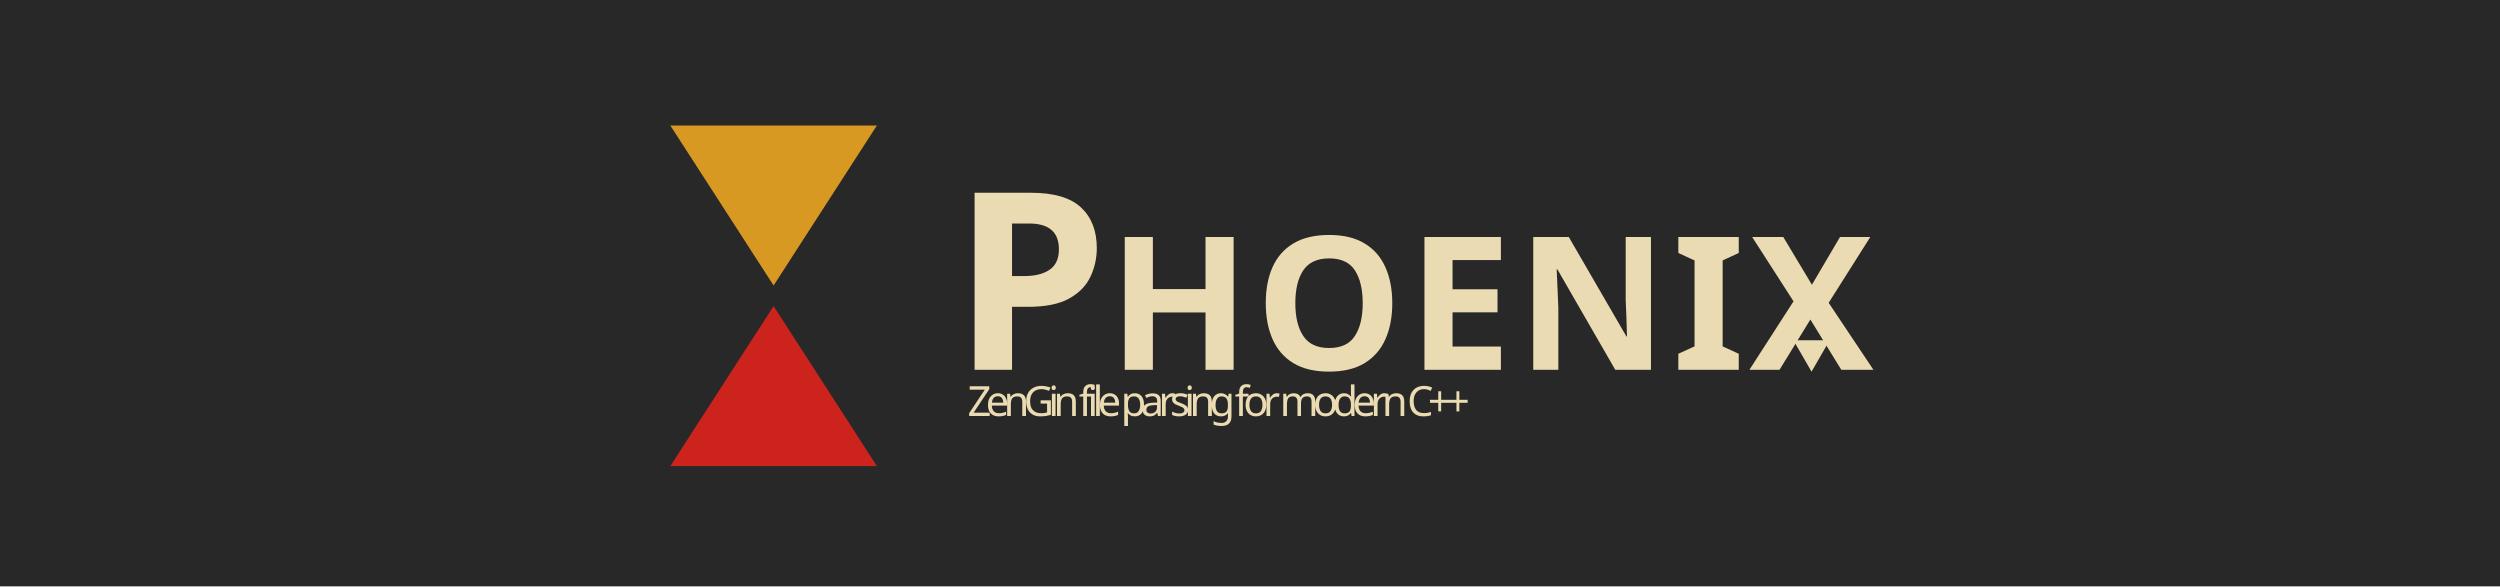
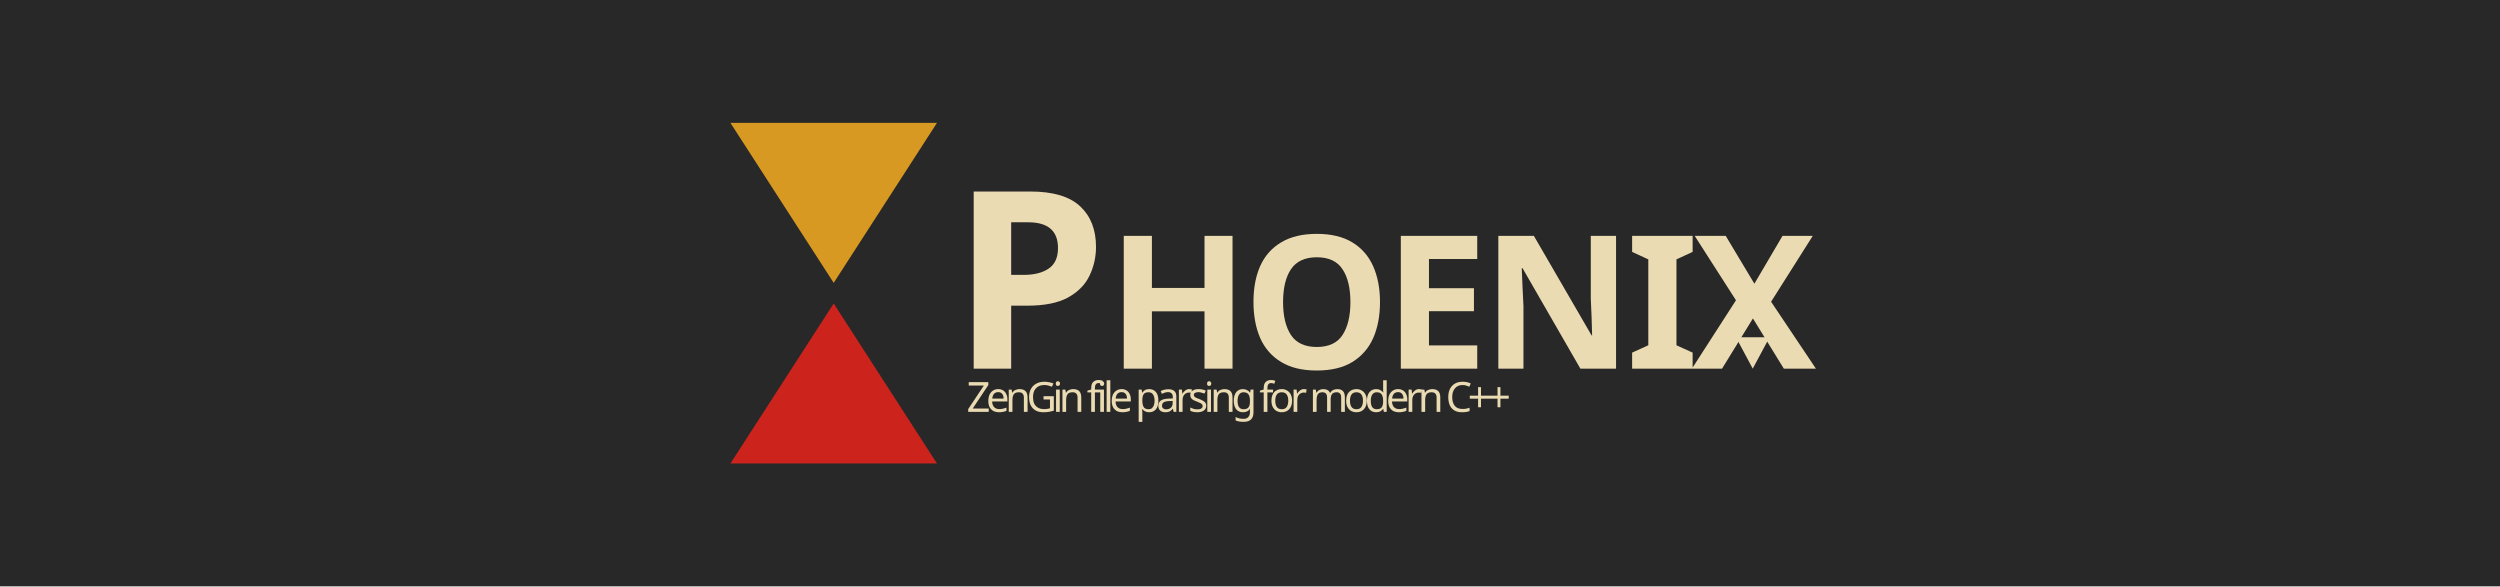
<svg xmlns="http://www.w3.org/2000/svg" width="297mm" height="69.66mm" viewBox="0 0 297 69.66" version="1.1" id="svg5">
  <defs id="defs2" />
  <g id="layer2">
    <rect style="fill:#282828;fill-opacity:1;stroke-width:0.254" id="rect996" width="69.66" height="297" x="-1.4210855e-14" y="-297" transform="rotate(90)" />
  </g>
  <g id="layer1" transform="translate(1.9510155e-6,0.00221184)">
-     <g id="g1557" transform="matrix(0.6960024,0,0,0.6960024,66.20527,-6.66388)">
-       <text xml:space="preserve" style="font-style:normal;font-variant:normal;font-weight:bold;font-stretch:normal;font-size:4.939px;font-family:'JetBrains Mono';-inkscape-font-specification:'JetBrains Mono Bold';letter-spacing:-0.667px;fill:#282828;fill-opacity:1;stroke-width:0.265" x="-182.055" y="119.907" id="text1648" transform="matrix(1.436777,0,0,1.436777,331.6037,-91.70429)">
-         <tspan id="tspan1646" style="font-style:normal;font-variant:normal;font-weight:100;font-stretch:normal;font-size:4.939px;font-family:'JetBrains Mono';-inkscape-font-specification:'JetBrains Mono Thin';fill:#ebdbb2;fill-opacity:1;stroke-width:0.265" x="-182.055" y="119.907">ZenGin file parsing for modern C++</tspan>
-       </text>
-       <text xml:space="preserve" style="font-style:normal;font-variant:normal;font-weight:normal;font-stretch:normal;font-size:42.333px;font-family:'JetBrains Mono';-inkscape-font-specification:'JetBrains Mono';letter-spacing:0.794px;word-spacing:0px;fill:#ebdbb2;stroke-width:0.265" x="67.418" y="72.691" id="text397">
-         <tspan id="tspan395" style="font-style:normal;font-variant:normal;font-weight:bold;font-stretch:normal;font-size:42.333px;font-family:'JetBrains Mono';-inkscape-font-specification:'JetBrains Mono Bold';stroke-width:0.265" x="67.418" y="72.691">P<tspan style="font-size:31.75px" id="tspan528">HOENIX</tspan>
-         </tspan>
-       </text>
-       <path style="fill:#ebdbb2;stroke-width:0.265" id="path933" d="m 52.446,288.515 -11.411,6.588 v -13.177 z" transform="matrix(0,0.4698598,-0.4698598,0,349.6486,48.36642)" />
-     </g>
-     <g id="g1576" transform="matrix(0.6960024,0,0,0.6960024,72.40374,-6.03477)">
-       <path style="fill:#d79921;fill-opacity:1;stroke:none;stroke-width:0.265" id="path5979" d="M 41.923,30.089 26.157,57.398 10.39,30.089 Z" transform="matrix(1.11803,0,0,1,-1.226342,0)" />
-       <path style="fill:#cc241d;fill-opacity:1;stroke:none;stroke-width:0.265" id="path5979-6" d="M 41.923,30.089 26.157,57.398 10.39,30.089 Z" transform="matrix(-1.11803,0,0,-1,57.26174,118.3145)" />
+     <g id="g331" transform="translate(7.13913,-0.3108601)">
+       <g id="g1557" transform="matrix(0.6960024,0,0,0.6960024,58.9547,-6.843108)">
+         <text xml:space="preserve" style="font-style:normal;font-variant:normal;font-weight:bold;font-stretch:normal;font-size:4.939px;font-family:'JetBrains Mono';-inkscape-font-specification:'JetBrains Mono Bold';letter-spacing:-0.516px;fill:#282828;fill-opacity:1;stroke-width:0.265" x="-182.055" y="119.907" id="text1648" transform="matrix(1.436777,0,0,1.436777,331.6037,-91.70429)">
+           <tspan id="tspan1646" style="font-style:normal;font-variant:normal;font-weight:100;font-stretch:normal;font-size:4.939px;font-family:'JetBrains Mono';-inkscape-font-specification:'JetBrains Mono Thin';fill:#ebdbb2;fill-opacity:1;stroke-width:0.265" x="-182.055" y="119.907">ZenGin file parsing for modern C++</tspan>
+         </text>
+         <text xml:space="preserve" style="font-style:normal;font-variant:normal;font-weight:normal;font-stretch:normal;font-size:29.464px;font-family:'JetBrains Mono';-inkscape-font-specification:'JetBrains Mono';letter-spacing:0.552px;word-spacing:0px;fill:#ebdbb2;stroke-width:0.184" x="105.217" y="45.646" id="text397" transform="matrix(1.436777,0,0,1.436777,-83.75622,7.623295)">
+           <tspan id="tspan395" style="font-style:normal;font-variant:normal;font-weight:bold;font-stretch:normal;font-size:29.464px;font-family:'JetBrains Mono';-inkscape-font-specification:'JetBrains Mono Bold';stroke-width:0.184" x="105.217" y="45.646">P<tspan style="font-size:22.098px;letter-spacing:-0.791px;stroke-width:0.184" id="tspan528">HOENIX</tspan>
+           </tspan>
+         </text>
+         <path style="fill:#ebdbb2;stroke-width:0.265" id="path933" d="m 52.446,288.515 -11.411,6.588 v -13.177 z" transform="matrix(0,0.4698598,-0.4360559,0,330.0211,48.55674)" />
+       </g>
+       <g id="g1576" transform="matrix(0.6960024,0,0,0.6960024,72.40374,-6.03477)">
+         <path style="fill:#d79921;fill-opacity:1;stroke:none;stroke-width:0.265" id="path5979" d="M 41.923,30.089 26.157,57.398 10.39,30.089 Z" transform="matrix(1.11803,0,0,1,-1.226342,0)" />
+         <path style="fill:#cc241d;fill-opacity:1;stroke:none;stroke-width:0.265" id="path5979-6" d="M 41.923,30.089 26.157,57.398 10.39,30.089 Z" transform="matrix(-1.11803,0,0,-1,57.26174,118.3145)" />
+       </g>
    </g>
  </g>
</svg>
